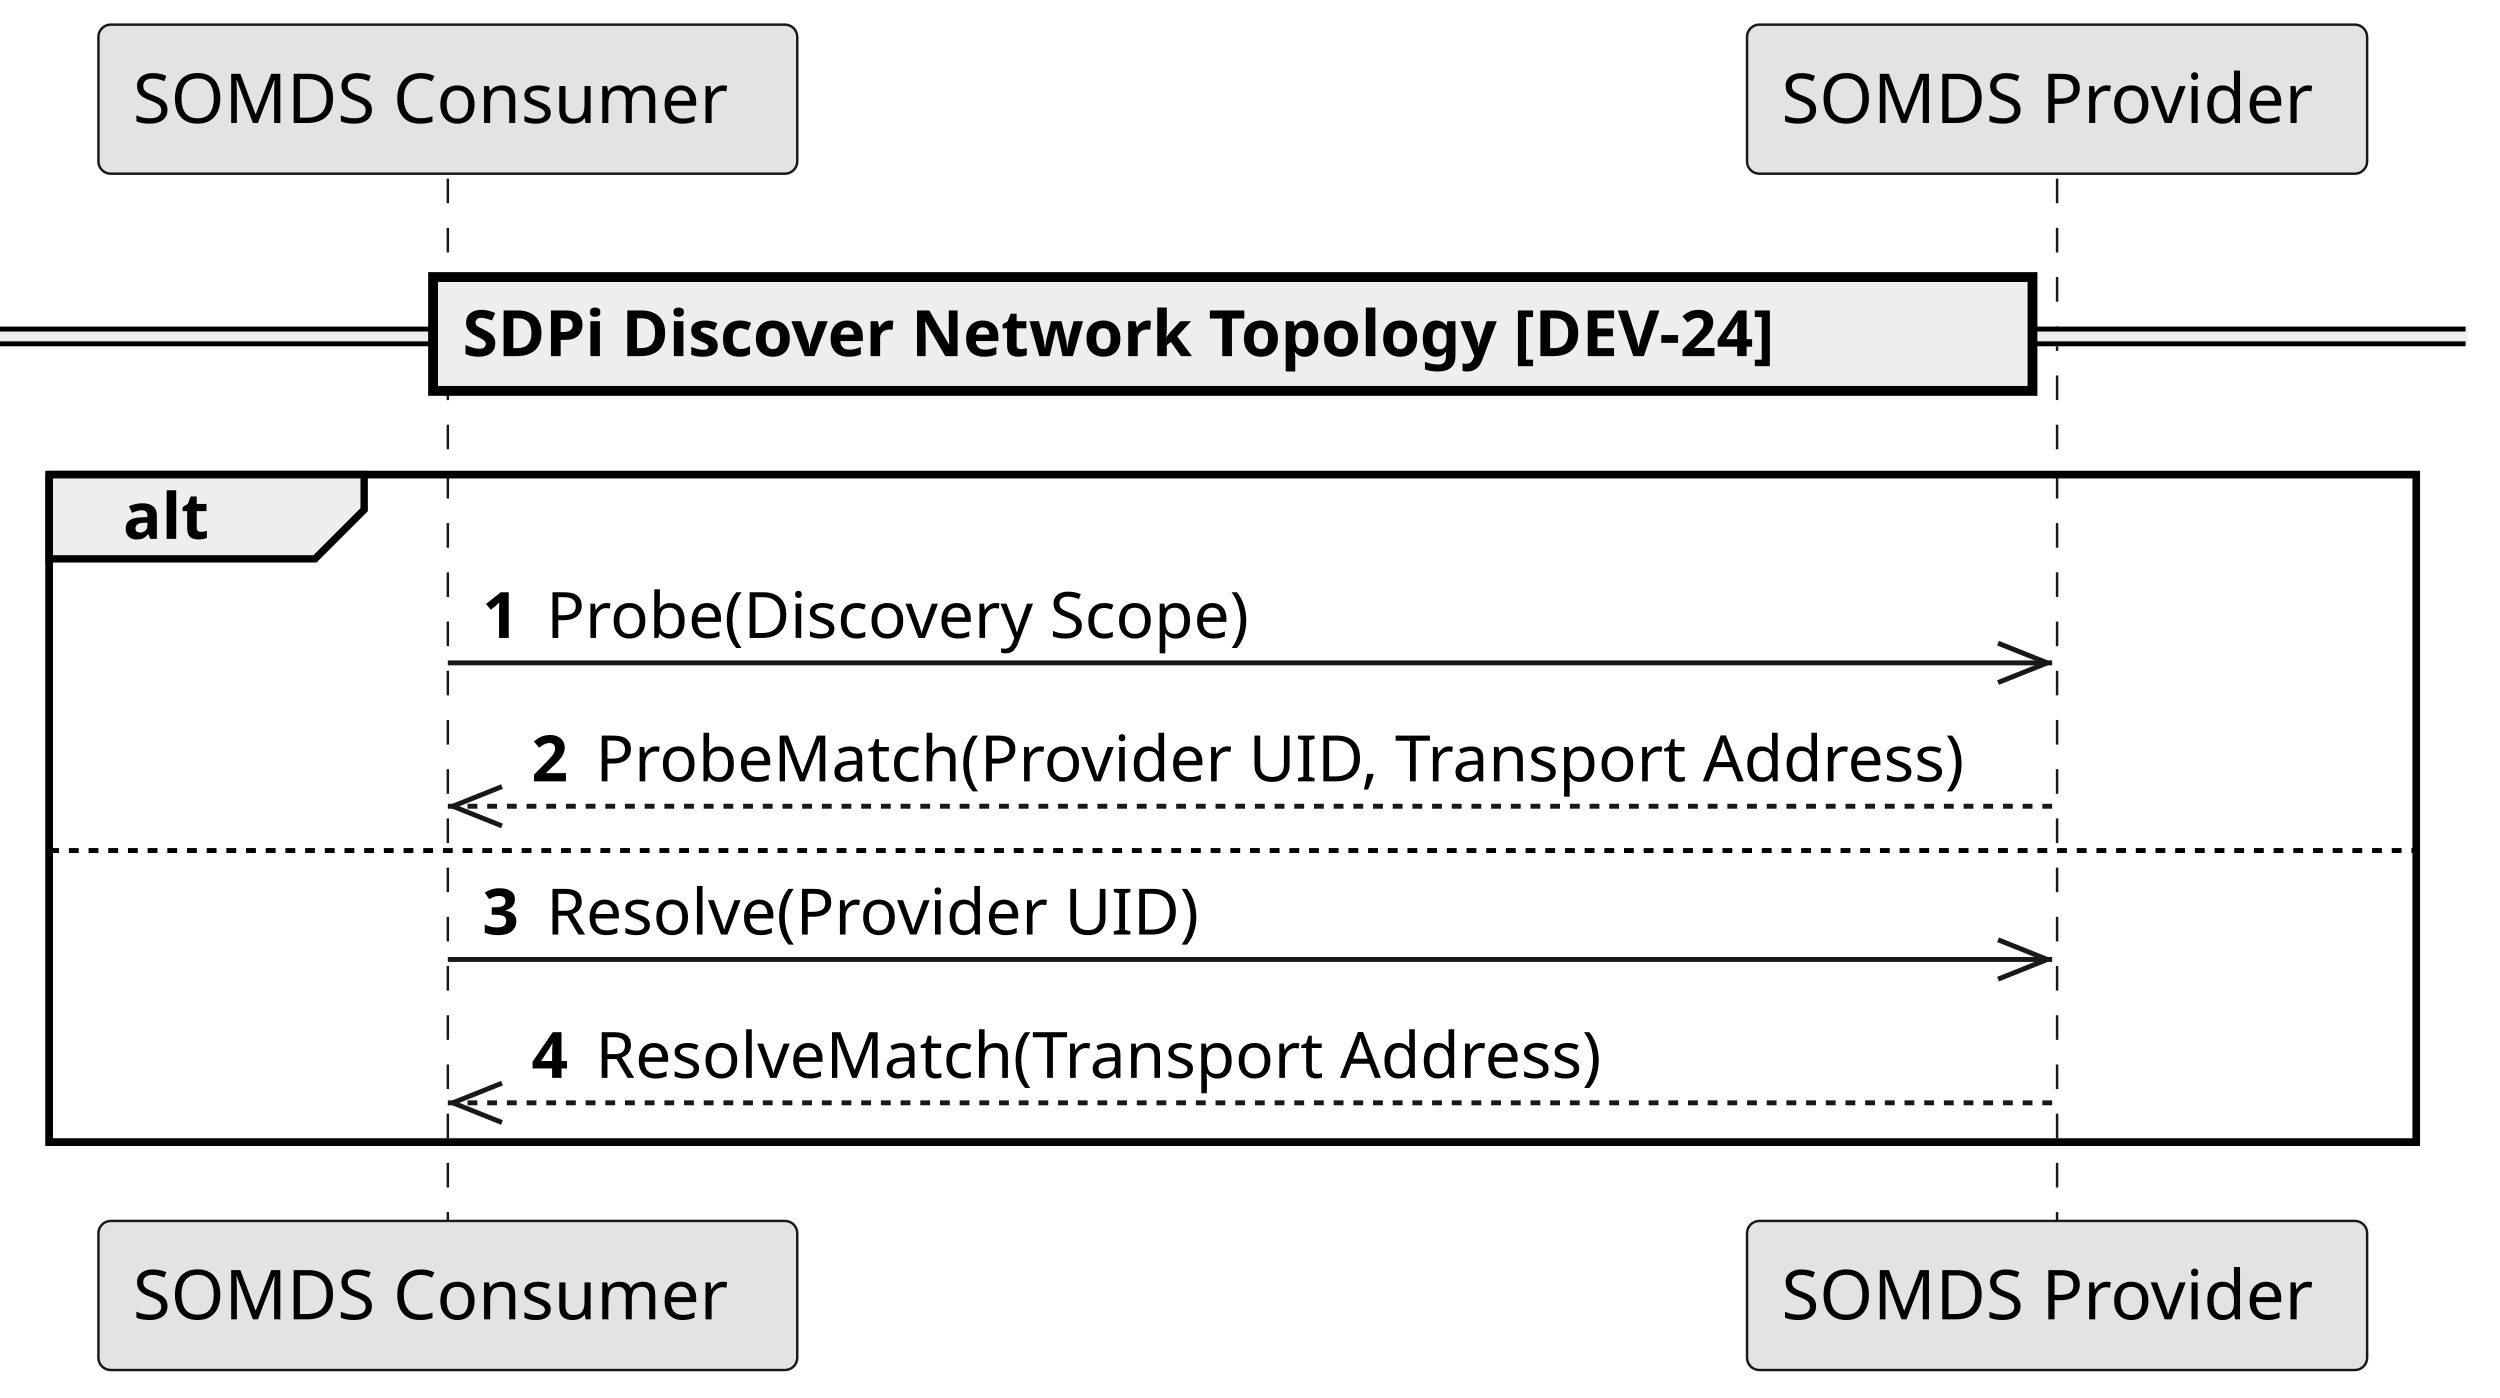
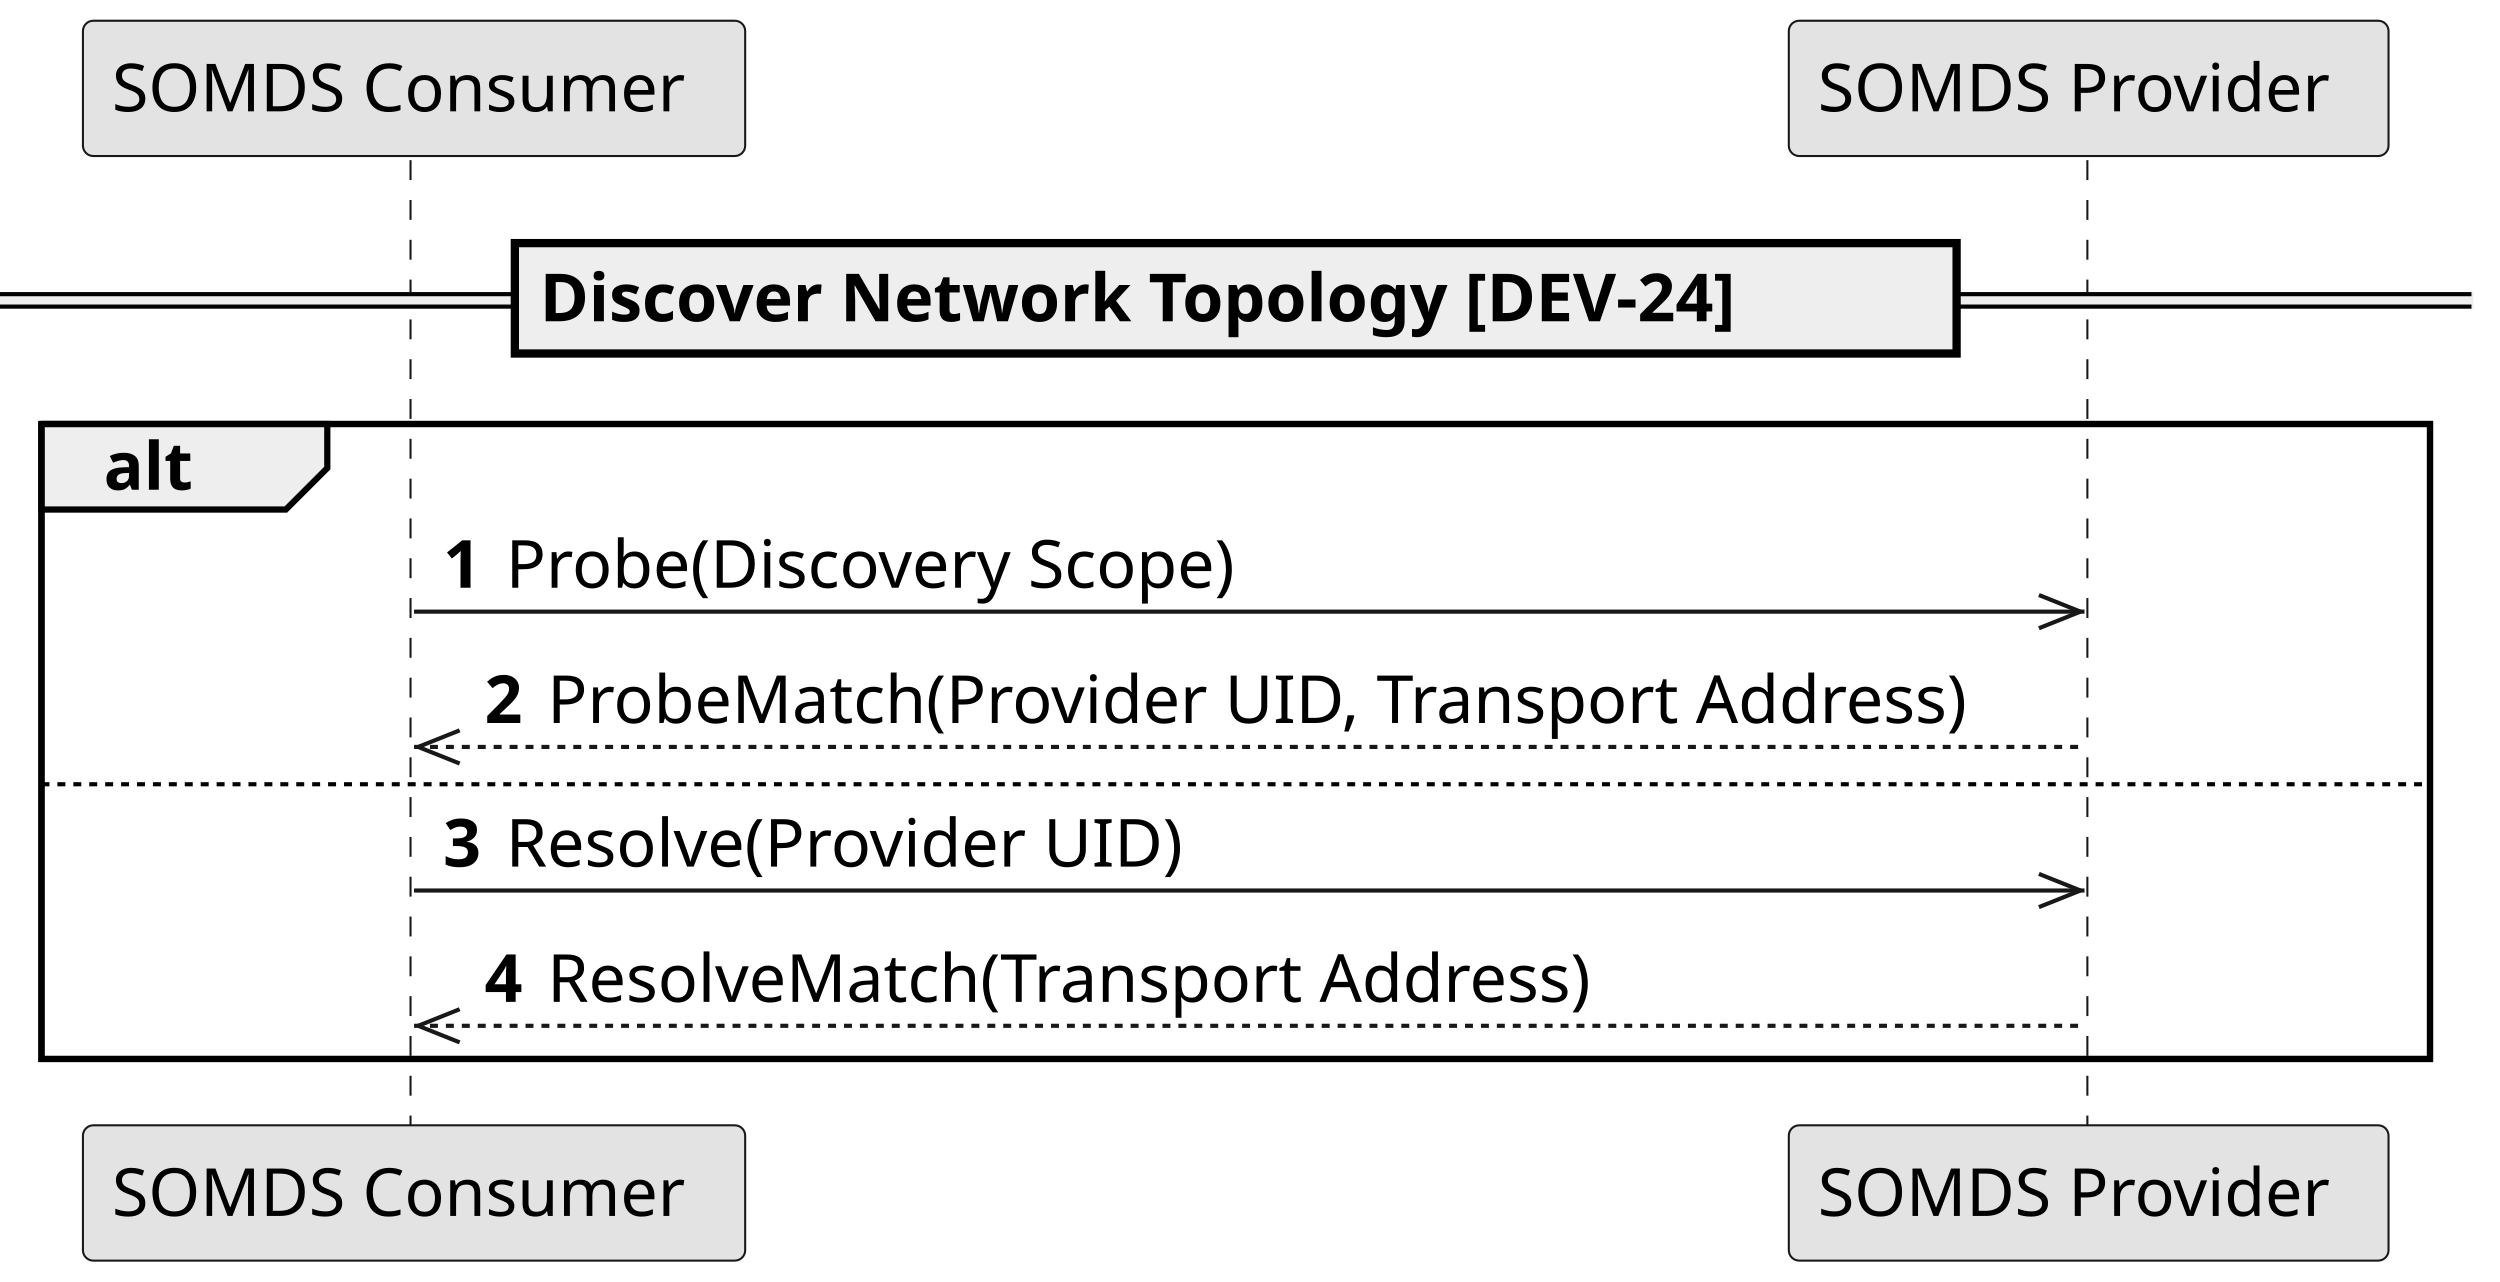
- <svg xmlns="http://www.w3.org/2000/svg" contentStyleType="text/css" height="284px" preserveAspectRatio="none" style="width:508px;height:284px;background:#FFFFFF;" version="1.1" viewBox="0 0 508 284" width="508px" zoomAndPan="magnify">
+ <svg xmlns="http://www.w3.org/2000/svg" contentStyleType="text/css" height="322.917px" preserveAspectRatio="none" style="width:628px;height:322px;background:#FFFFFF;" version="1.1" viewBox="0 0 628 322" width="628.125px" zoomAndPan="magnify">
  <defs />
  <g>
-     <rect fill="none" height="135.664" style="stroke:#000000;stroke-width:1.5;" width="481" x="10" y="96.43" />
-     <line style="stroke:#181818;stroke-width:0.5;stroke-dasharray:5.0,5.0;" x1="91" x2="91" y1="36.297" y2="249.094" />
-     <line style="stroke:#181818;stroke-width:0.5;stroke-dasharray:5.0,5.0;" x1="418" x2="418" y1="36.297" y2="249.094" />
-     <rect fill="#E3E3E3" height="30.297" rx="2.5" ry="2.5" style="stroke:#181818;stroke-width:0.5;" width="142" x="20" y="5" />
-     <text fill="#000000" font-family="sans-serif" font-size="14" lengthAdjust="spacing" textLength="128" x="27" y="24.995">SOMDS Consumer</text>
-     <rect fill="#E3E3E3" height="30.297" rx="2.5" ry="2.5" style="stroke:#181818;stroke-width:0.5;" width="142" x="20" y="248.094" />
-     <text fill="#000000" font-family="sans-serif" font-size="14" lengthAdjust="spacing" textLength="128" x="27" y="268.089">SOMDS Consumer</text>
-     <rect fill="#E3E3E3" height="30.297" rx="2.5" ry="2.5" style="stroke:#181818;stroke-width:0.5;" width="126" x="355" y="5" />
-     <text fill="#000000" font-family="sans-serif" font-size="14" lengthAdjust="spacing" textLength="112" x="362" y="24.995">SOMDS Provider</text>
-     <rect fill="#E3E3E3" height="30.297" rx="2.5" ry="2.5" style="stroke:#181818;stroke-width:0.5;" width="126" x="355" y="248.094" />
-     <text fill="#000000" font-family="sans-serif" font-size="14" lengthAdjust="spacing" textLength="112" x="362" y="268.089">SOMDS Provider</text>
-     <rect fill="#EEEEEE" height="3" style="stroke:#EEEEEE;stroke-width:1.0;" width="501" x="0" y="66.863" />
-     <line style="stroke:#000000;stroke-width:1.0;" x1="0" x2="501" y1="66.863" y2="66.863" />
-     <line style="stroke:#000000;stroke-width:1.0;" x1="0" x2="501" y1="69.863" y2="69.863" />
-     <rect fill="#EEEEEE" height="23.133" style="stroke:#000000;stroke-width:2.0;" width="325" x="88" y="56.297" />
-     <text fill="#000000" font-family="sans-serif" font-size="13" font-weight="bold" lengthAdjust="spacing" textLength="311" x="94" y="72.364">SDPi Discover Network Topology [DEV-24]</text>
-     <path d="M10,96.43 L74,96.43 L74,103.562 L64,113.562 L10,113.562 L10,96.43 " fill="#EEEEEE" style="stroke:#000000;stroke-width:1.5;" />
-     <rect fill="none" height="135.664" style="stroke:#000000;stroke-width:1.5;" width="481" x="10" y="96.43" />
-     <text fill="#000000" font-family="sans-serif" font-size="13" font-weight="bold" lengthAdjust="spacing" textLength="19" x="25" y="109.497">alt</text>
-     <line style="stroke:#181818;stroke-width:1.0;" x1="416" x2="406" y1="134.695" y2="130.695" />
-     <line style="stroke:#181818;stroke-width:1.0;" x1="416" x2="406" y1="134.695" y2="138.695" />
-     <line style="stroke:#181818;stroke-width:1.0;" x1="91" x2="417" y1="134.695" y2="134.695" />
-     <text fill="#000000" font-family="sans-serif" font-size="13" font-weight="bold" lengthAdjust="spacing" textLength="9" x="98" y="129.629">1</text>
-     <text fill="#000000" font-family="sans-serif" font-size="13" lengthAdjust="spacing" textLength="153" x="111" y="129.629">Probe(Discovery Scope)</text>
-     <line style="stroke:#181818;stroke-width:1.0;" x1="92" x2="102" y1="163.828" y2="159.828" />
-     <line style="stroke:#181818;stroke-width:1.0;" x1="92" x2="102" y1="163.828" y2="167.828" />
-     <line style="stroke:#181818;stroke-width:1.0;stroke-dasharray:2.0,2.0;" x1="91" x2="417" y1="163.828" y2="163.828" />
-     <text fill="#000000" font-family="sans-serif" font-size="13" font-weight="bold" lengthAdjust="spacing" textLength="9" x="108" y="158.762">2</text>
-     <text fill="#000000" font-family="sans-serif" font-size="13" lengthAdjust="spacing" textLength="290" x="121" y="158.762">ProbeMatch(Provider UID, Transport Address)</text>
-     <line style="stroke:#000000;stroke-width:1.0;stroke-dasharray:2.0,2.0;" x1="10" x2="491" y1="172.828" y2="172.828" />
-     <line style="stroke:#181818;stroke-width:1.0;" x1="416" x2="406" y1="194.961" y2="190.961" />
-     <line style="stroke:#181818;stroke-width:1.0;" x1="416" x2="406" y1="194.961" y2="198.961" />
-     <line style="stroke:#181818;stroke-width:1.0;" x1="91" x2="417" y1="194.961" y2="194.961" />
-     <text fill="#000000" font-family="sans-serif" font-size="13" font-weight="bold" lengthAdjust="spacing" textLength="9" x="98" y="189.895">3</text>
-     <text fill="#000000" font-family="sans-serif" font-size="13" lengthAdjust="spacing" textLength="138" x="111" y="189.895">Resolve(Provider UID)</text>
-     <line style="stroke:#181818;stroke-width:1.0;" x1="92" x2="102" y1="224.094" y2="220.094" />
-     <line style="stroke:#181818;stroke-width:1.0;" x1="92" x2="102" y1="224.094" y2="228.094" />
-     <line style="stroke:#181818;stroke-width:1.0;stroke-dasharray:2.0,2.0;" x1="91" x2="417" y1="224.094" y2="224.094" />
-     <text fill="#000000" font-family="sans-serif" font-size="13" font-weight="bold" lengthAdjust="spacing" textLength="9" x="108" y="219.028">4</text>
-     <text fill="#000000" font-family="sans-serif" font-size="13" lengthAdjust="spacing" textLength="215" x="121" y="219.028">ResolveMatch(Transport Address)</text>
+     <rect fill="none" height="159.505" style="stroke:#000000;stroke-width:1.562;" width="600" x="10.417" y="106.51" />
+     <line style="stroke:#181818;stroke-width:0.521;stroke-dasharray:5.0,5.0;" x1="103.125" x2="103.125" y1="40.234" y2="283.724" />
+     <line style="stroke:#181818;stroke-width:0.521;stroke-dasharray:5.0,5.0;" x1="524.349" x2="524.349" y1="40.234" y2="283.724" />
+     <rect fill="#E3E3E3" height="33.984" rx="2.604" ry="2.604" style="stroke:#181818;stroke-width:0.521;" width="166.357" x="20.833" y="5.208" />
+     <text fill="#000000" font-family="sans-serif" font-size="16.667" lengthAdjust="spacing" textLength="151.774" x="28.125" y="27.97">SOMDS Consumer</text>
+     <rect fill="#E3E3E3" height="33.984" rx="2.604" ry="2.604" style="stroke:#181818;stroke-width:0.521;" width="166.357" x="20.833" y="282.682" />
+     <text fill="#000000" font-family="sans-serif" font-size="16.667" lengthAdjust="spacing" textLength="151.774" x="28.125" y="305.444">SOMDS Consumer</text>
+     <rect fill="#E3E3E3" height="33.984" rx="2.604" ry="2.604" style="stroke:#181818;stroke-width:0.521;" width="150.651" x="449.349" y="5.208" />
+     <text fill="#000000" font-family="sans-serif" font-size="16.667" lengthAdjust="spacing" textLength="136.068" x="456.641" y="27.97">SOMDS Provider</text>
+     <rect fill="#E3E3E3" height="33.984" rx="2.604" ry="2.604" style="stroke:#181818;stroke-width:0.521;" width="150.651" x="449.349" y="282.682" />
+     <text fill="#000000" font-family="sans-serif" font-size="16.667" lengthAdjust="spacing" textLength="136.068" x="456.641" y="305.444">SOMDS Provider</text>
+     <rect fill="#EEEEEE" height="3.125" style="stroke:#EEEEEE;stroke-width:1.042;" width="620.833" x="0" y="73.893" />
+     <line style="stroke:#000000;stroke-width:1.042;" x1="0" x2="620.833" y1="73.893" y2="73.893" />
+     <line style="stroke:#000000;stroke-width:1.042;" x1="0" x2="620.833" y1="77.018" y2="77.018" />
+     <rect fill="#EEEEEE" height="27.734" style="stroke:#000000;stroke-width:2.083;" width="362.166" x="129.333" y="61.068" />
+     <text fill="#000000" font-family="sans-serif" font-size="16.667" font-weight="bold" lengthAdjust="spacing" textLength="347.583" x="135.583" y="80.705">Discover Network Topology [DEV-24]</text>
+     <path d="M10.417,106.51 L82.218,106.51 L82.218,117.578 L71.802,127.995 L10.417,127.995 L10.417,106.51 " fill="#EEEEEE" style="stroke:#000000;stroke-width:1.562;" />
+     <rect fill="none" height="159.505" style="stroke:#000000;stroke-width:1.562;" width="600" x="10.417" y="106.51" />
+     <text fill="#000000" font-family="sans-serif" font-size="16.667" font-weight="bold" lengthAdjust="spacing" textLength="24.927" x="26.042" y="123.022">alt</text>
+     <line style="stroke:#181818;stroke-width:1.042;" x1="522.591" x2="512.174" y1="153.646" y2="149.479" />
+     <line style="stroke:#181818;stroke-width:1.042;" x1="522.591" x2="512.174" y1="153.646" y2="157.812" />
+     <line style="stroke:#181818;stroke-width:1.042;" x1="104.012" x2="523.633" y1="153.646" y2="153.646" />
+     <text fill="#000000" font-family="sans-serif" font-size="16.667" font-weight="bold" lengthAdjust="spacing" textLength="11.597" x="111.304" y="147.632">1</text>
+     <text fill="#000000" font-family="sans-serif" font-size="16.667" lengthAdjust="spacing" textLength="199.349" x="127.067" y="147.632">Probe(Discovery Scope)</text>
+     <line style="stroke:#181818;stroke-width:1.042;" x1="105.054" x2="115.47" y1="187.63" y2="183.464" />
+     <line style="stroke:#181818;stroke-width:1.042;" x1="105.054" x2="115.47" y1="187.63" y2="191.797" />
+     <line style="stroke:#181818;stroke-width:1.042;stroke-dasharray:2.0,2.0;" x1="104.012" x2="523.633" y1="187.63" y2="187.63" />
+     <text fill="#000000" font-family="sans-serif" font-size="16.667" font-weight="bold" lengthAdjust="spacing" textLength="11.597" x="121.72" y="181.616">2</text>
+     <text fill="#000000" font-family="sans-serif" font-size="16.667" lengthAdjust="spacing" textLength="379.899" x="137.484" y="181.616">ProbeMatch(Provider UID, Transport Address)</text>
+     <line style="stroke:#000000;stroke-width:1.042;stroke-dasharray:2.0,2.0;" x1="10.417" x2="610.417" y1="197.005" y2="197.005" />
+     <line style="stroke:#181818;stroke-width:1.042;" x1="522.591" x2="512.174" y1="223.698" y2="219.531" />
+     <line style="stroke:#181818;stroke-width:1.042;" x1="522.591" x2="512.174" y1="223.698" y2="227.865" />
+     <line style="stroke:#181818;stroke-width:1.042;" x1="104.012" x2="523.633" y1="223.698" y2="223.698" />
+     <text fill="#000000" font-family="sans-serif" font-size="16.667" font-weight="bold" lengthAdjust="spacing" textLength="11.597" x="111.304" y="217.684">3</text>
+     <text fill="#000000" font-family="sans-serif" font-size="16.667" lengthAdjust="spacing" textLength="182.992" x="127.067" y="217.684">Resolve(Provider UID)</text>
+     <line style="stroke:#181818;stroke-width:1.042;" x1="105.054" x2="115.47" y1="257.682" y2="253.516" />
+     <line style="stroke:#181818;stroke-width:1.042;" x1="105.054" x2="115.47" y1="257.682" y2="261.849" />
+     <line style="stroke:#181818;stroke-width:1.042;stroke-dasharray:2.0,2.0;" x1="104.012" x2="523.633" y1="257.682" y2="257.682" />
+     <text fill="#000000" font-family="sans-serif" font-size="16.667" font-weight="bold" lengthAdjust="spacing" textLength="11.597" x="121.72" y="251.668">4</text>
+     <text fill="#000000" font-family="sans-serif" font-size="16.667" lengthAdjust="spacing" textLength="282.308" x="137.484" y="251.668">ResolveMatch(Transport Address)</text>
  </g>
</svg>
